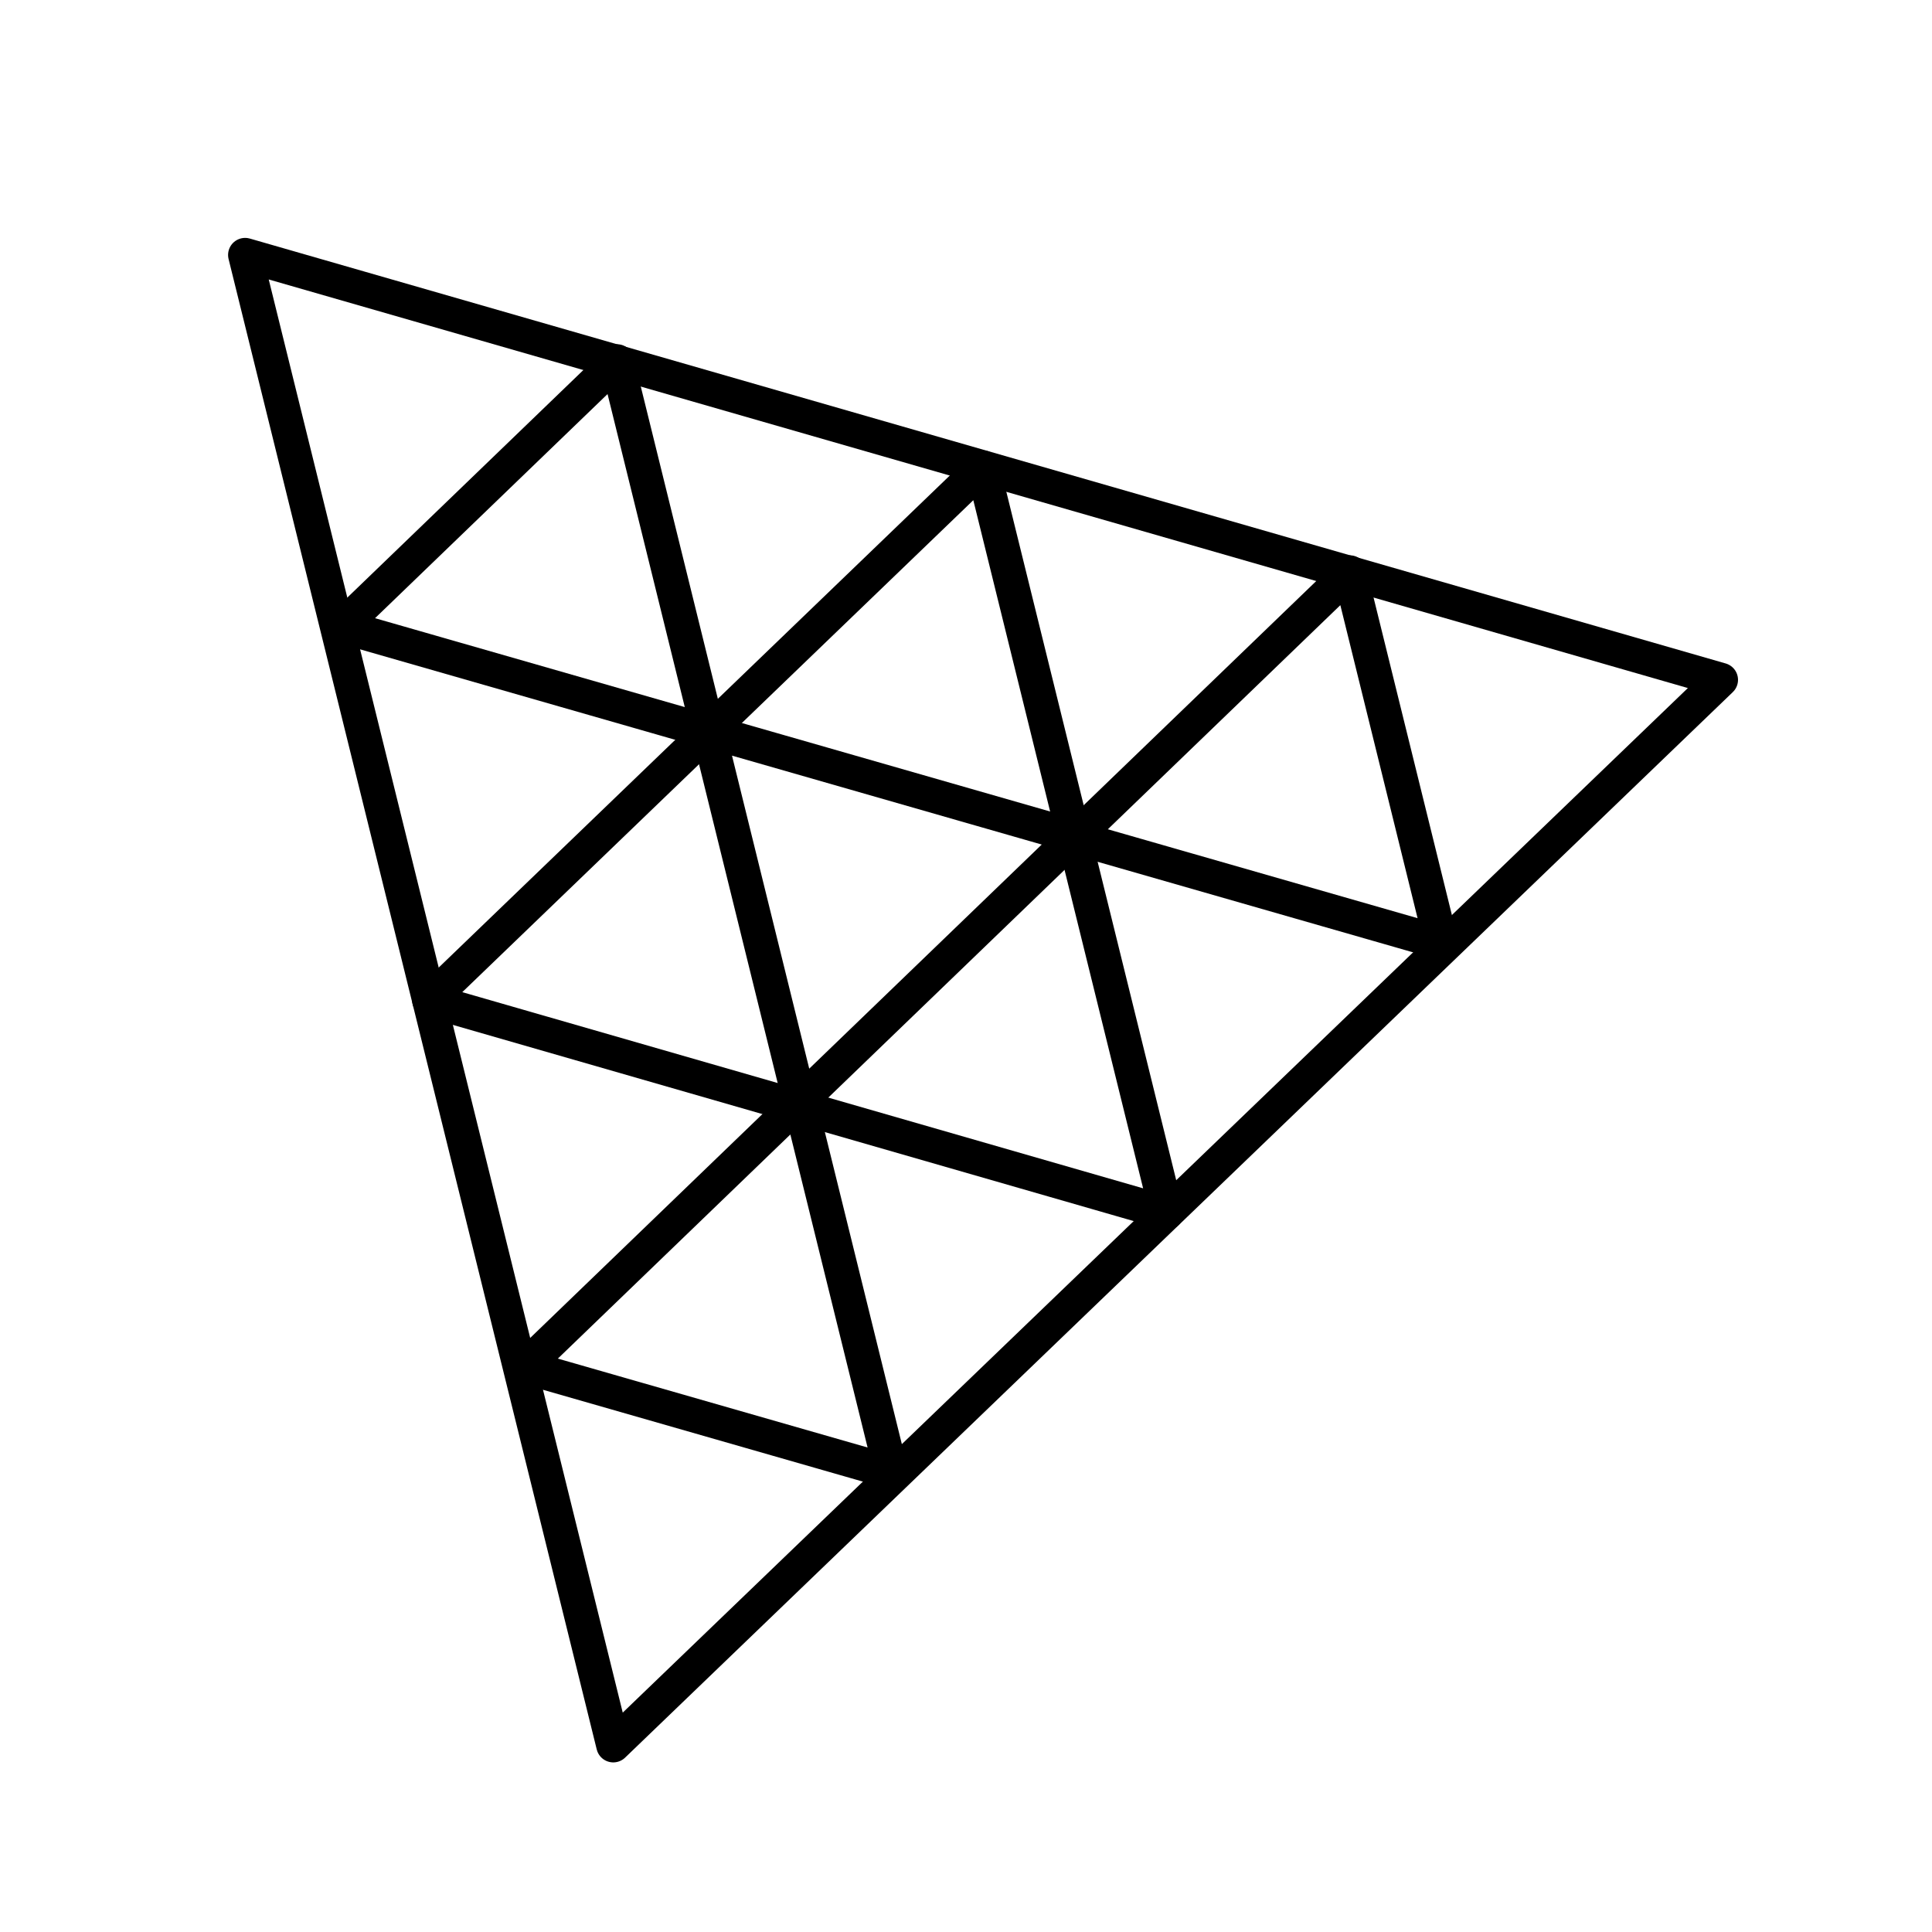
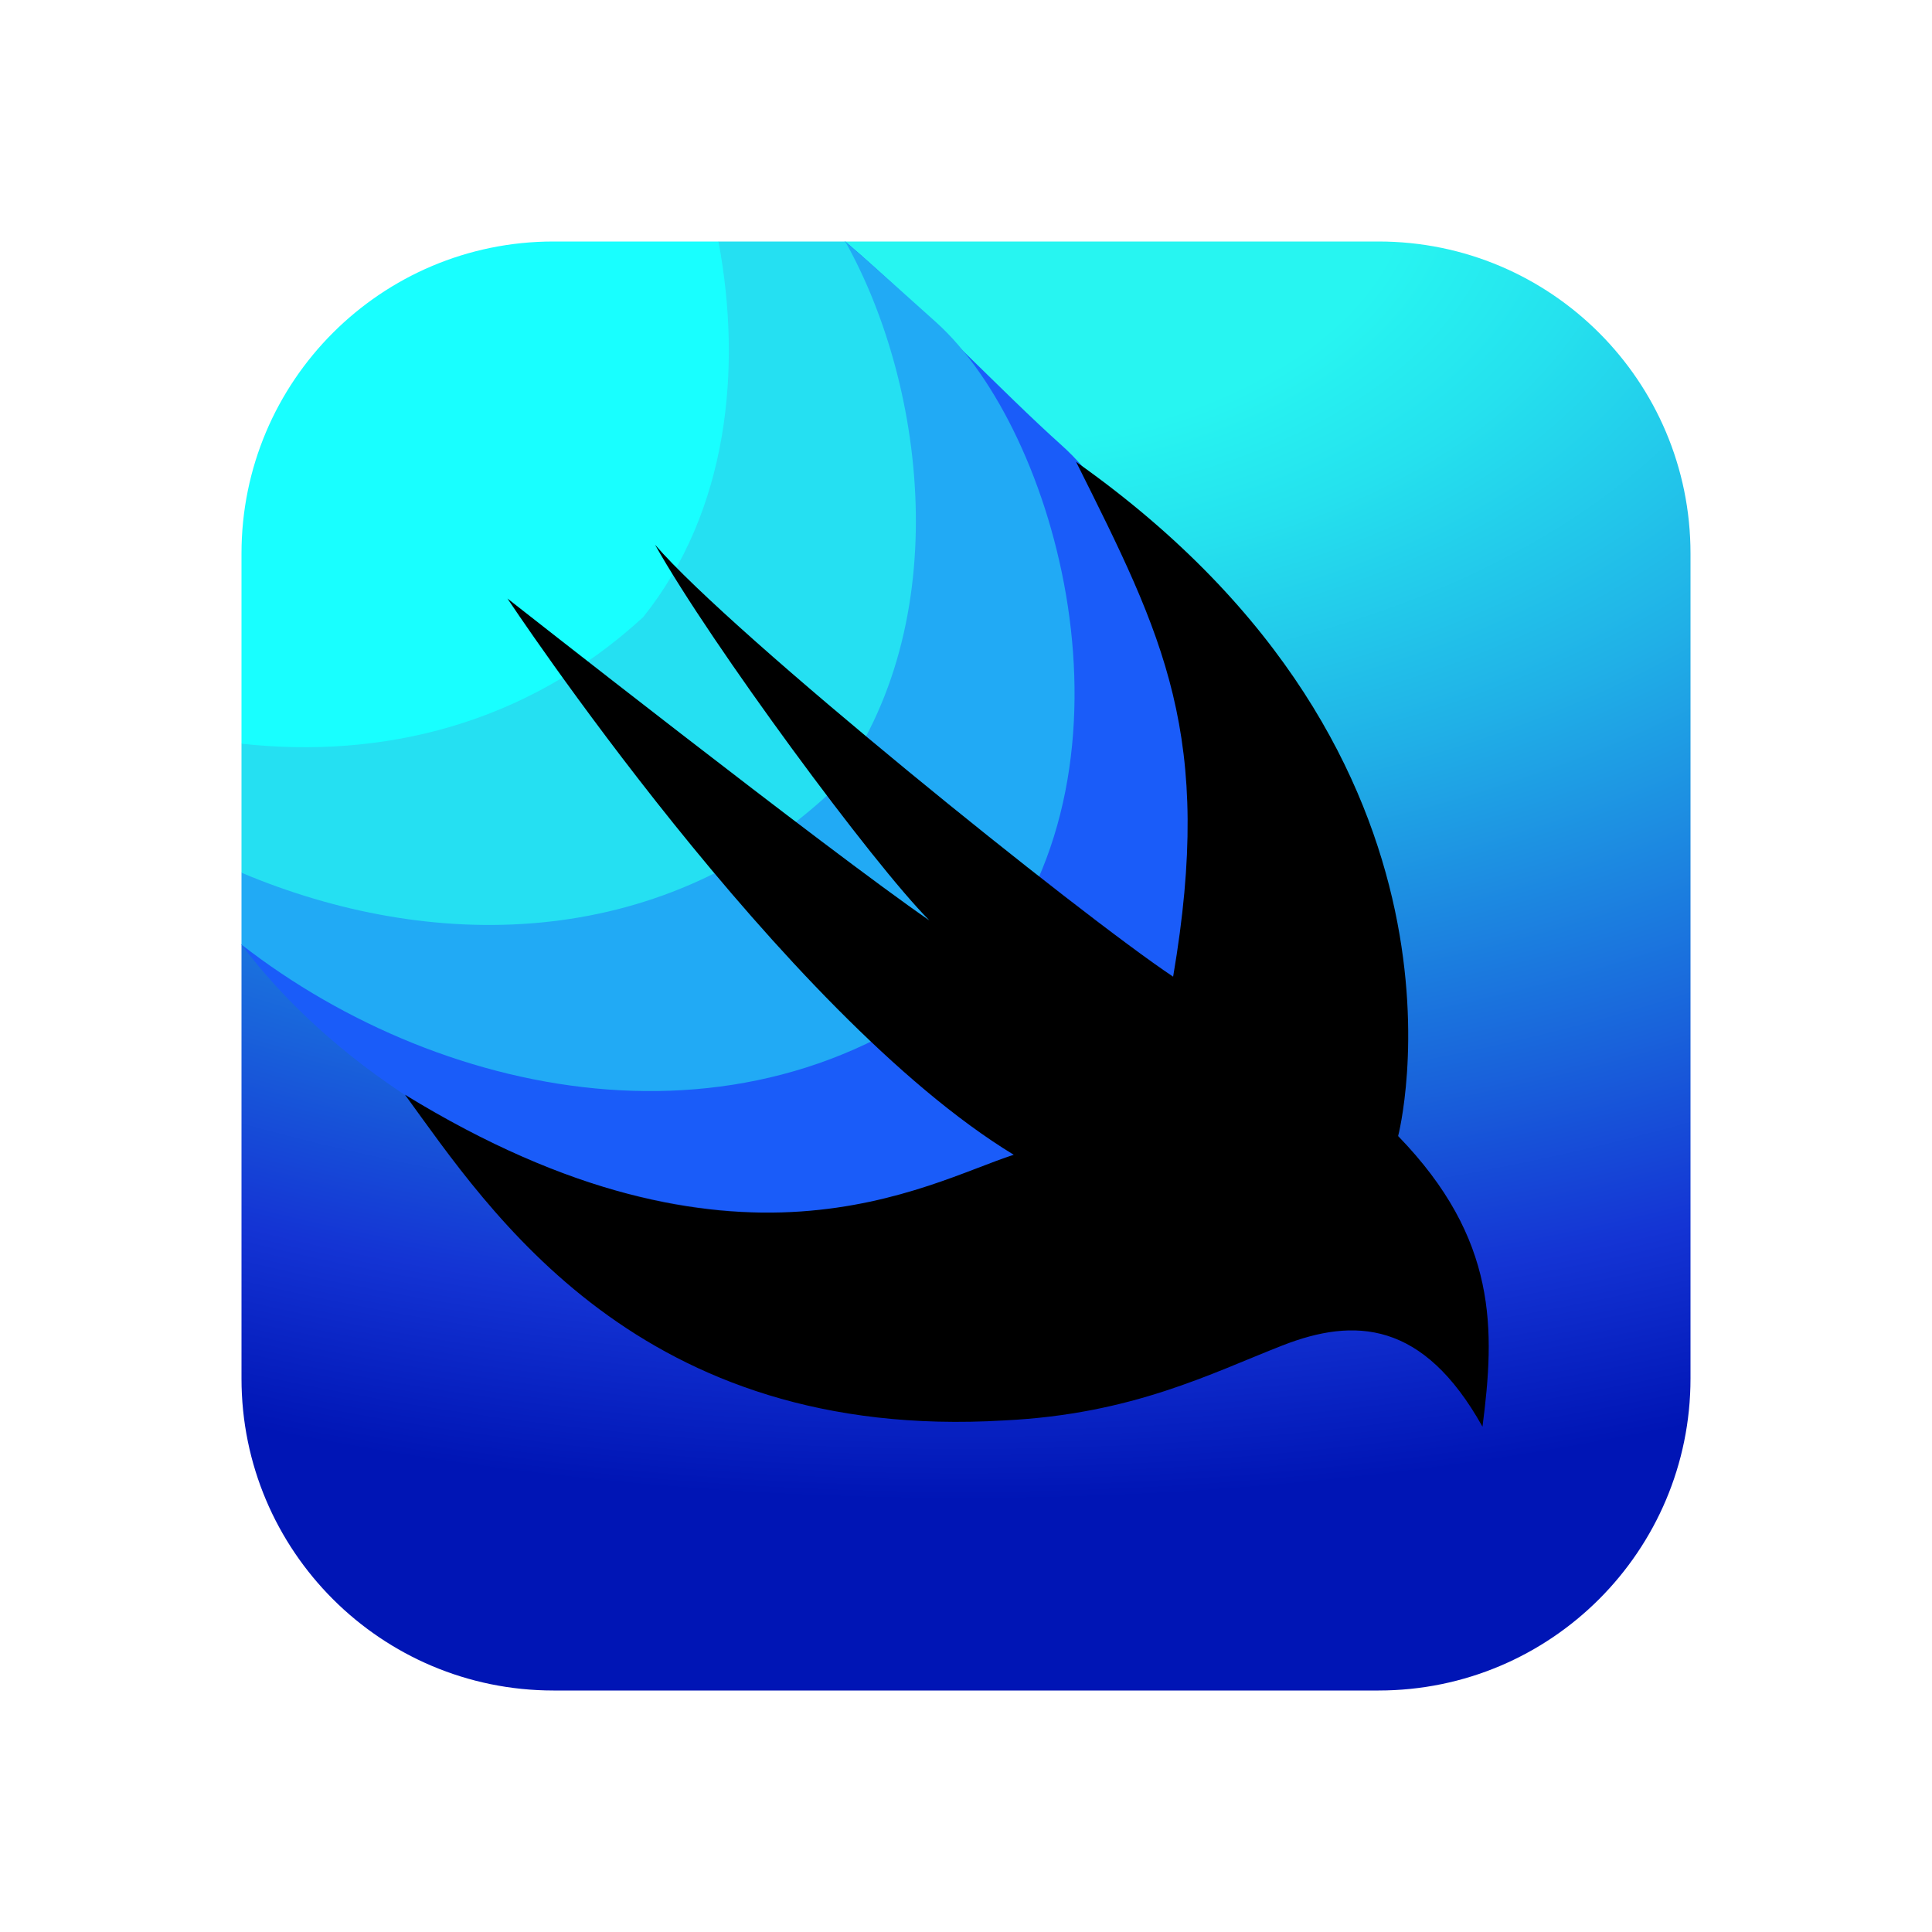
- <svg xmlns="http://www.w3.org/2000/svg" fill="none" stroke-linecap="square" stroke-miterlimit="10" version="1.1" viewBox="0 0 226.77 226.77">
-   <g transform="translate(8.964 4.2527)" fill-rule="evenodd" stroke="#000" stroke-linecap="butt" stroke-linejoin="round" stroke-width="4">
-     <path d="m63.02 200.61-43.213-174.94 173.23 49.874z" />
-     <path d="m106.39 50.612 21.591 87.496-86.567-24.945z" />
-     <path d="m84.91 125.03-10.724-43.465 43.008 12.346z" />
-     <path d="m63.458 38.153 10.724 43.465-43.008-12.346z" />
-     <path d="m149.47 62.93 10.724 43.465-43.008-12.346z" />
-     <path d="m84.915 125.06 10.724 43.465-43.008-12.346z" />
-   </g>
+ <svg xmlns="http://www.w3.org/2000/svg" viewBox="0 0 48 48" width="48px" height="48px">
+   <radialGradient id="LYQUbLCUr5f7yOz~opfH_a" cx="23.941" cy="4.412" r="54.398" gradientTransform="matrix(1 0 0 .6044 0 1.745)" gradientUnits="userSpaceOnUse">
+     <stop offset=".202" stop-color="#27f5f1" />
+     <stop offset=".29" stop-color="#25e2ee" />
+     <stop offset=".468" stop-color="#20b1e7" />
+     <stop offset=".717" stop-color="#1963db" />
+     <stop offset=".857" stop-color="#1434d4" />
+     <stop offset="1" stop-color="#0015b5" />
+   </radialGradient>
+   <path fill="url(#LYQUbLCUr5f7yOz~opfH_a)" d="M34.249,42H13.751C9.47,42,6,38.53,6,34.249v-10.78L21,6h13.248C38.53,6,42,9.47,42,13.751 v20.497C42,38.53,38.53,42,34.249,42z" />
+   <path fill="#1a5cf9" d="M21,6L6,23.469c4.325,5.751,14.813,9.78,21.688,3.468c4-5,1.688-13.188-1.313-15.875 C24.868,9.712,23.064,7.77,21,6z" />
+   <path fill="#21aaf5" d="M21,6L6,21.683v1.786c5.079,3.953,13.005,5.51,18.563,0.406c4-5,1.688-13.188-1.313-15.875 C22.613,7.43,21.848,6.735,21,6z" />
+   <path fill="#25e0f2" d="M6,18.477v3.206c4.686,1.975,10.315,1.966,14.563-1.933C23.787,15.72,23.033,9.622,21,6h-3.15 L6,18.477z" />
+   <path fill="#18ffff" d="M13.751,6C9.47,6,6,9.47,6,13.751v4.726c3.476,0.382,7.055-0.459,9.979-3.144 c2.119-2.649,2.46-6.188,1.871-9.333H13.751z" />
+   <path d="M12.608,14.87c0,0,6.833,10.327,12.578,13.82c-2.174,0.699-6.894,3.555-15.124-1.492c2.096,2.873,5.807,8.635,14.891,8.092 c3.183-0.155,5.124-1.165,6.91-1.863c1.786-0.698,3.494-0.621,4.969,2.019c0.311-2.407,0.388-4.659-2.096-7.221 c0,0,2.456-9.363-8.001-16.751c2.174,4.348,3.433,6.8,2.411,12.791c-2.329-1.553-10.931-8.48-12.872-10.732 c1.398,2.485,5.419,7.936,6.816,9.334C20.606,21.159,12.608,14.87,12.608,14.87z" />
</svg>
